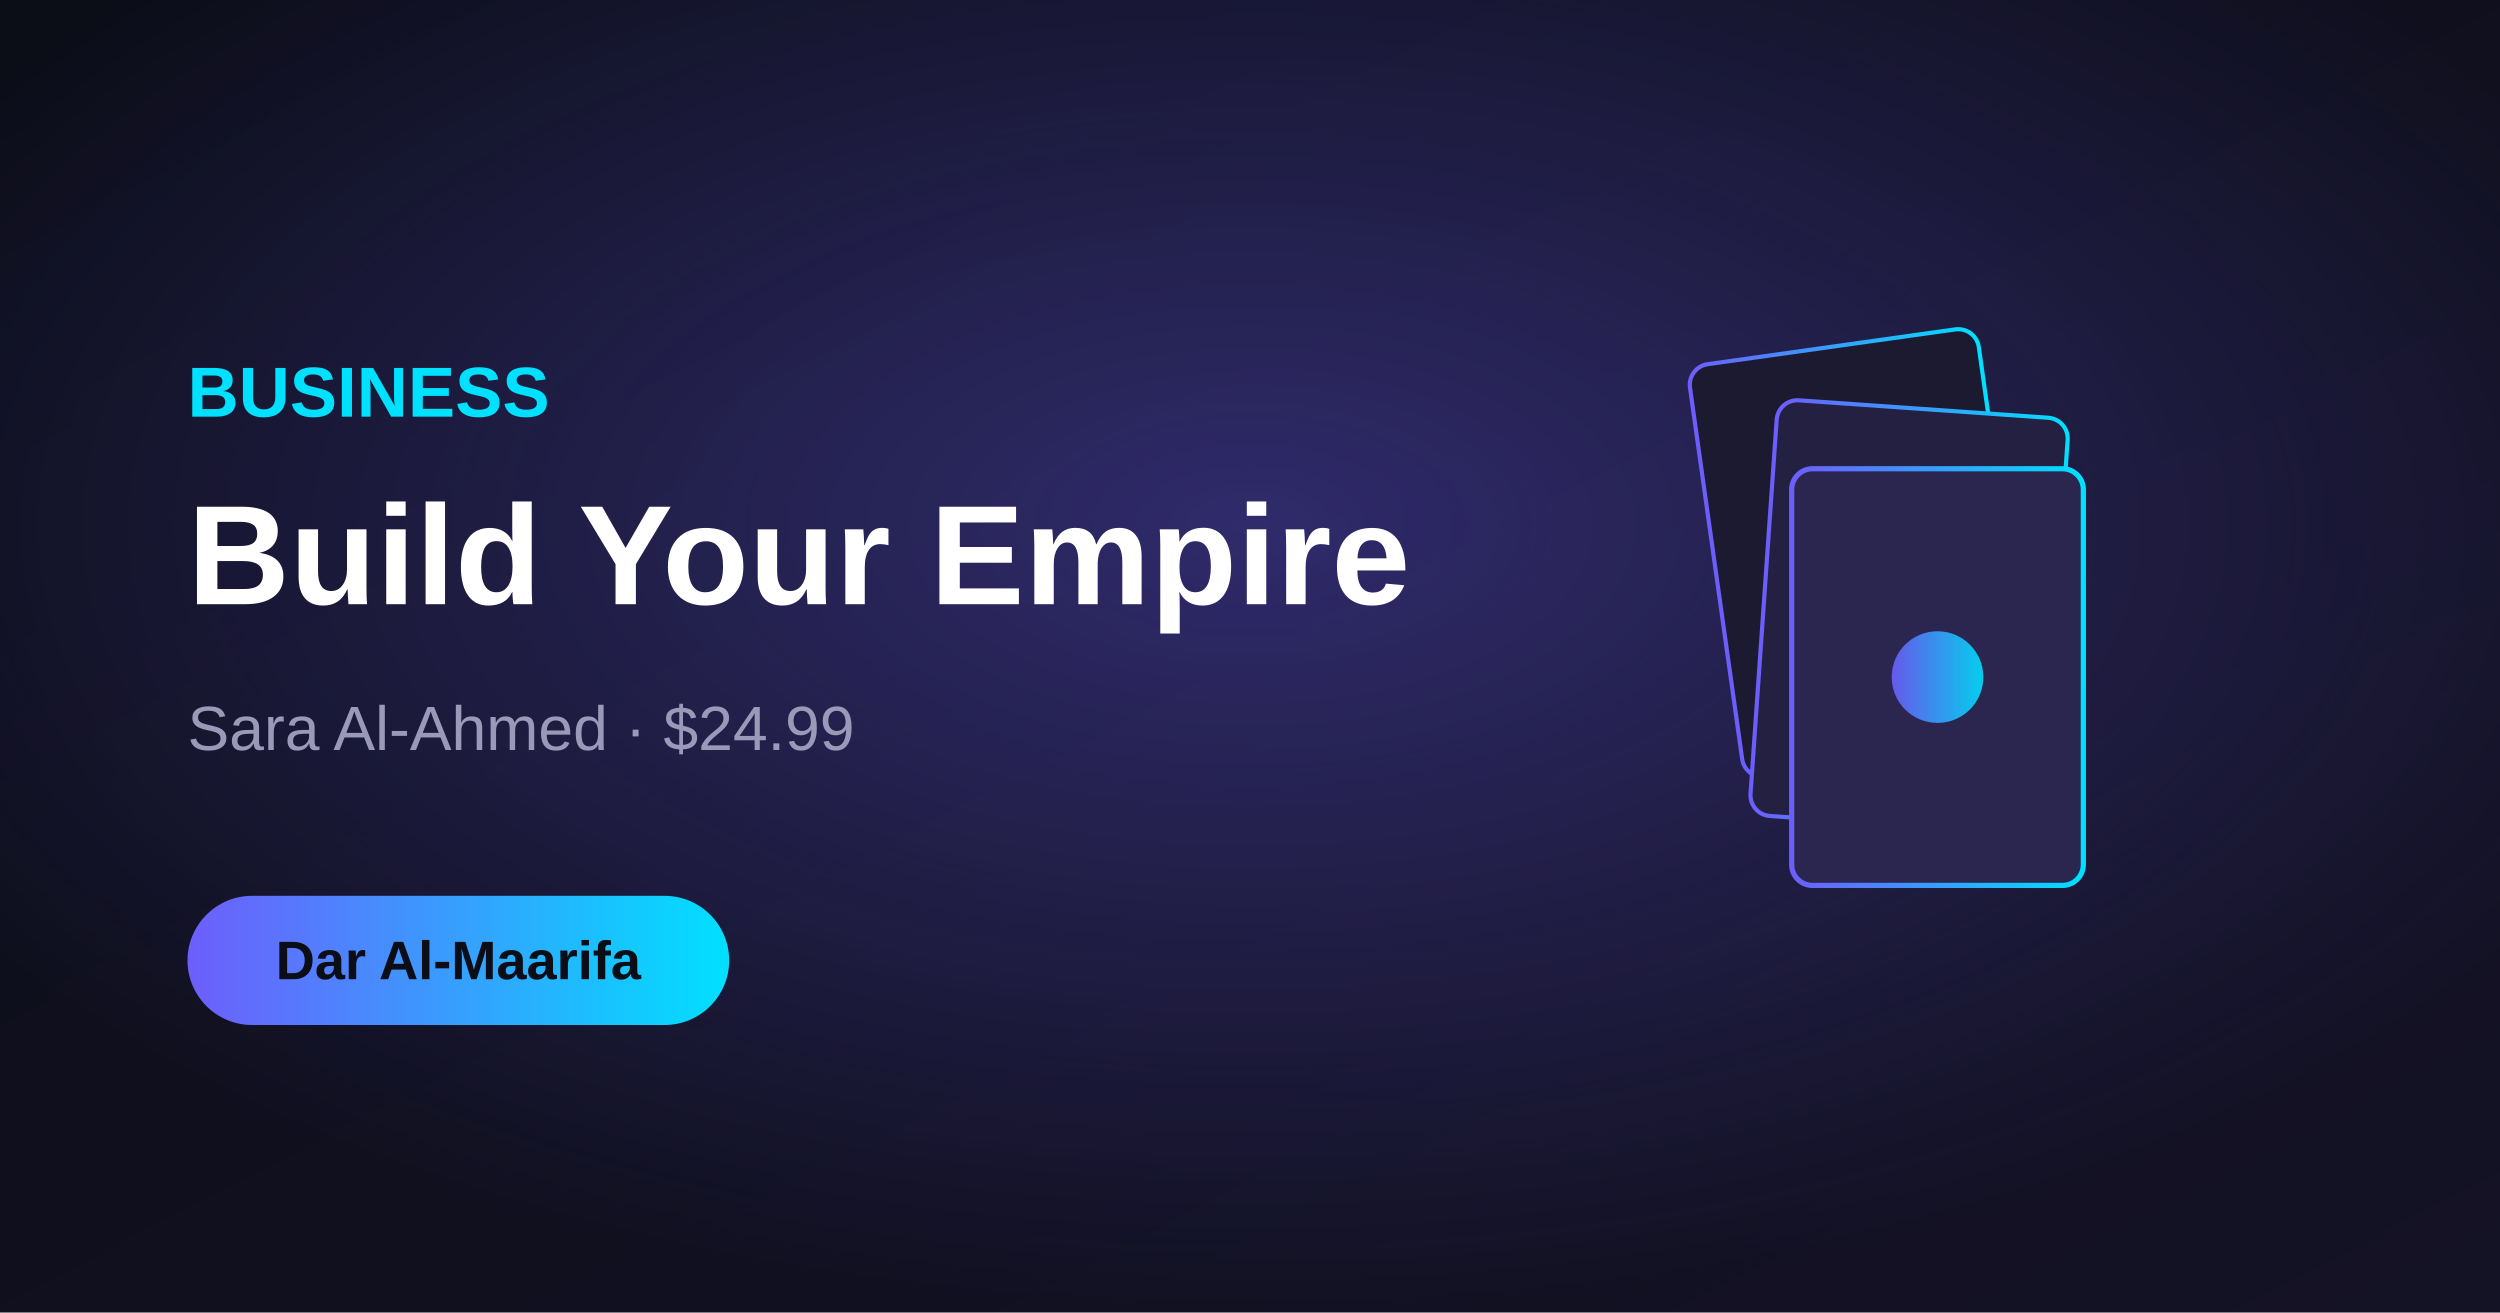
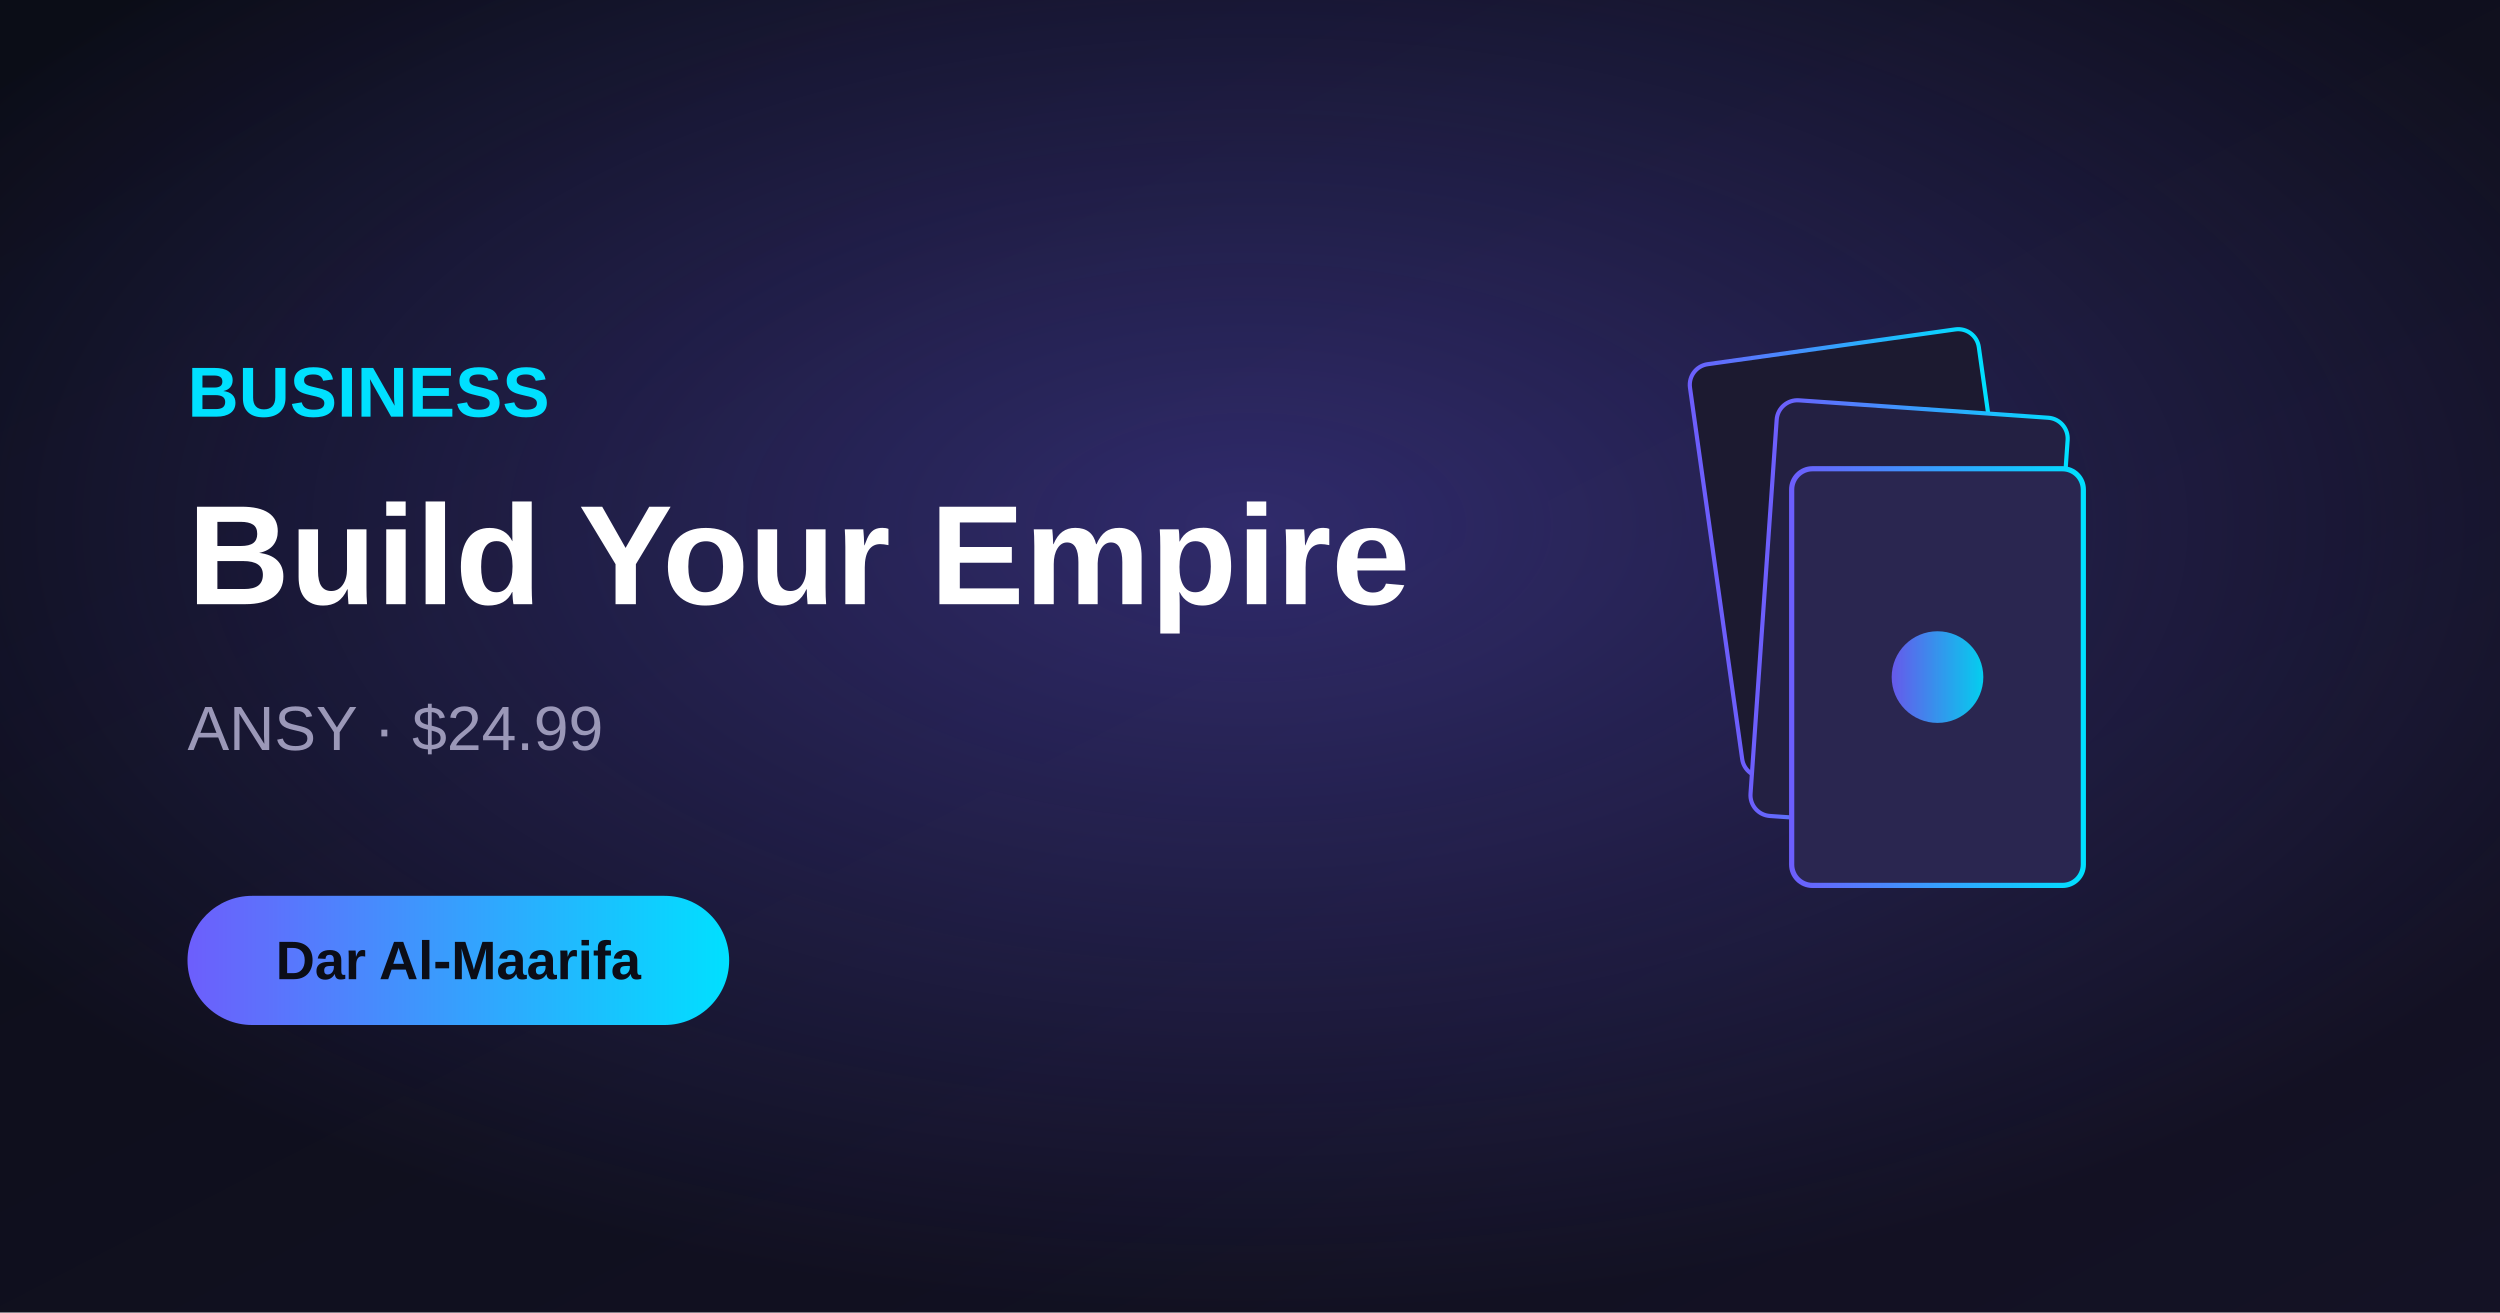
<svg xmlns="http://www.w3.org/2000/svg" width="1200" height="630" viewBox="0 0 1200 630">
  <defs>
    <linearGradient id="bg" x1="0" y1="0" x2="1" y2="1">
      <stop offset="0" stop-color="#0b0d17" />
      <stop offset="1" stop-color="#141225" />
    </linearGradient>
    <radialGradient id="glow" cx="0.5" cy="0.4" r="0.6">
      <stop offset="0" stop-color="#6d5efc" stop-opacity="0.35" />
      <stop offset="1" stop-color="#6d5efc" stop-opacity="0" />
    </radialGradient>
    <linearGradient id="accent" x1="0" y1="0" x2="1" y2="0">
      <stop offset="0" stop-color="#6d5efc" />
      <stop offset="1" stop-color="#00e0ff" />
    </linearGradient>
  </defs>
  <rect width="1200" height="630" fill="url(#bg)" />
  <rect width="1200" height="630" fill="url(#glow)" />
  <g transform="translate(900 315)">
    <rect x="-70" y="-150" width="140" height="200" rx="10" fill="#1c1a30" stroke="url(#accent)" stroke-width="2" transform="rotate(-8)" />
    <rect x="-55" y="-120" width="140" height="200" rx="10" fill="#232042" stroke="url(#accent)" stroke-width="2" transform="rotate(4)" />
    <rect x="-40" y="-90" width="140" height="200" rx="10" fill="#2a2650" stroke="url(#accent)" stroke-width="2.5" />
    <circle cx="30" cy="10" r="22" fill="url(#accent)" opacity="0.9" />
  </g>
  <text x="90" y="200" font-family="Segoe UI, Tahoma, Arial, sans-serif" font-size="34" font-weight="700" fill="#00e0ff">BUSINESS</text>
  <text x="90" y="290" font-family="Segoe UI, Tahoma, Arial, sans-serif" font-size="68" font-weight="800" fill="#ffffff">Build Your Empire</text>
-   <text x="90" y="360" font-family="Segoe UI, Tahoma, Arial, sans-serif" font-size="30" fill="#9b98b8">Sara Al-Ahmed · $24.99</text>
+   <text x="90" y="360" font-family="Segoe UI, Tahoma, Arial, sans-serif" font-size="30" fill="#9b98b8">ANSY · $24.99</text>
  <rect x="90" y="430" width="260" height="62" rx="31" fill="url(#accent)" />
  <text x="220" y="470" font-family="Segoe UI, Tahoma, Arial, sans-serif" font-size="26" font-weight="700" fill="#0b0d17" text-anchor="middle">Dar Al-Maarifa</text>
</svg>
